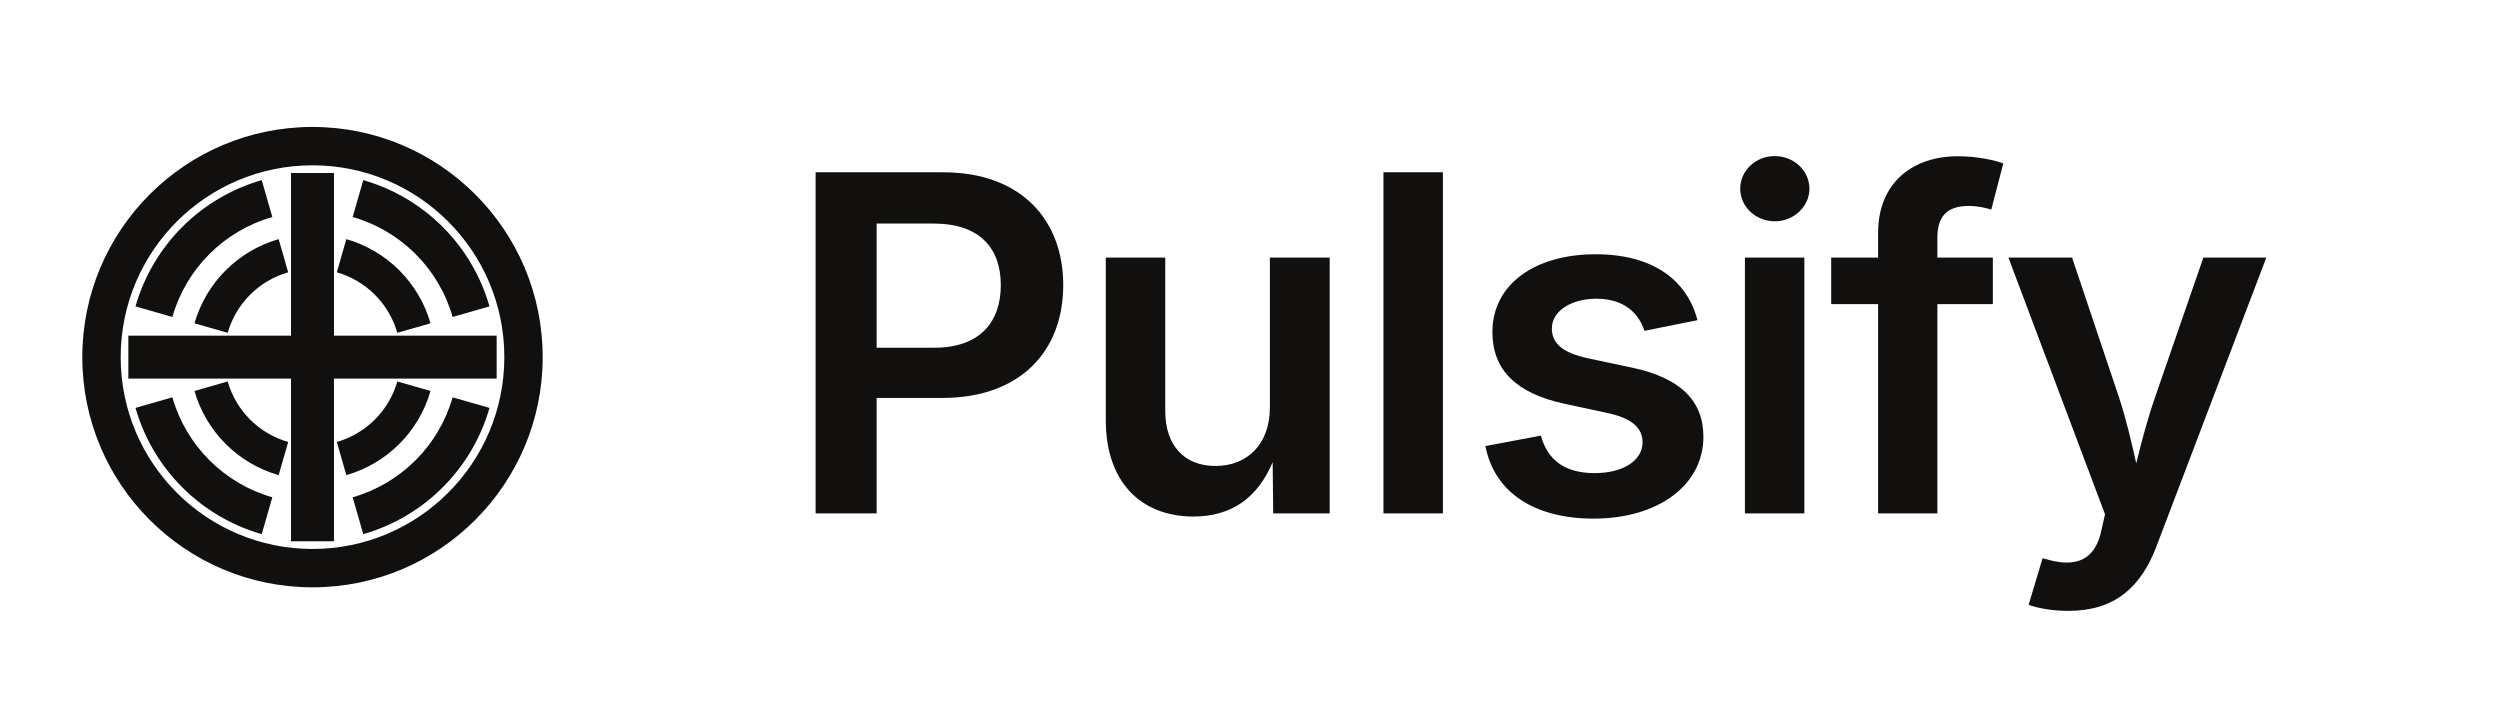
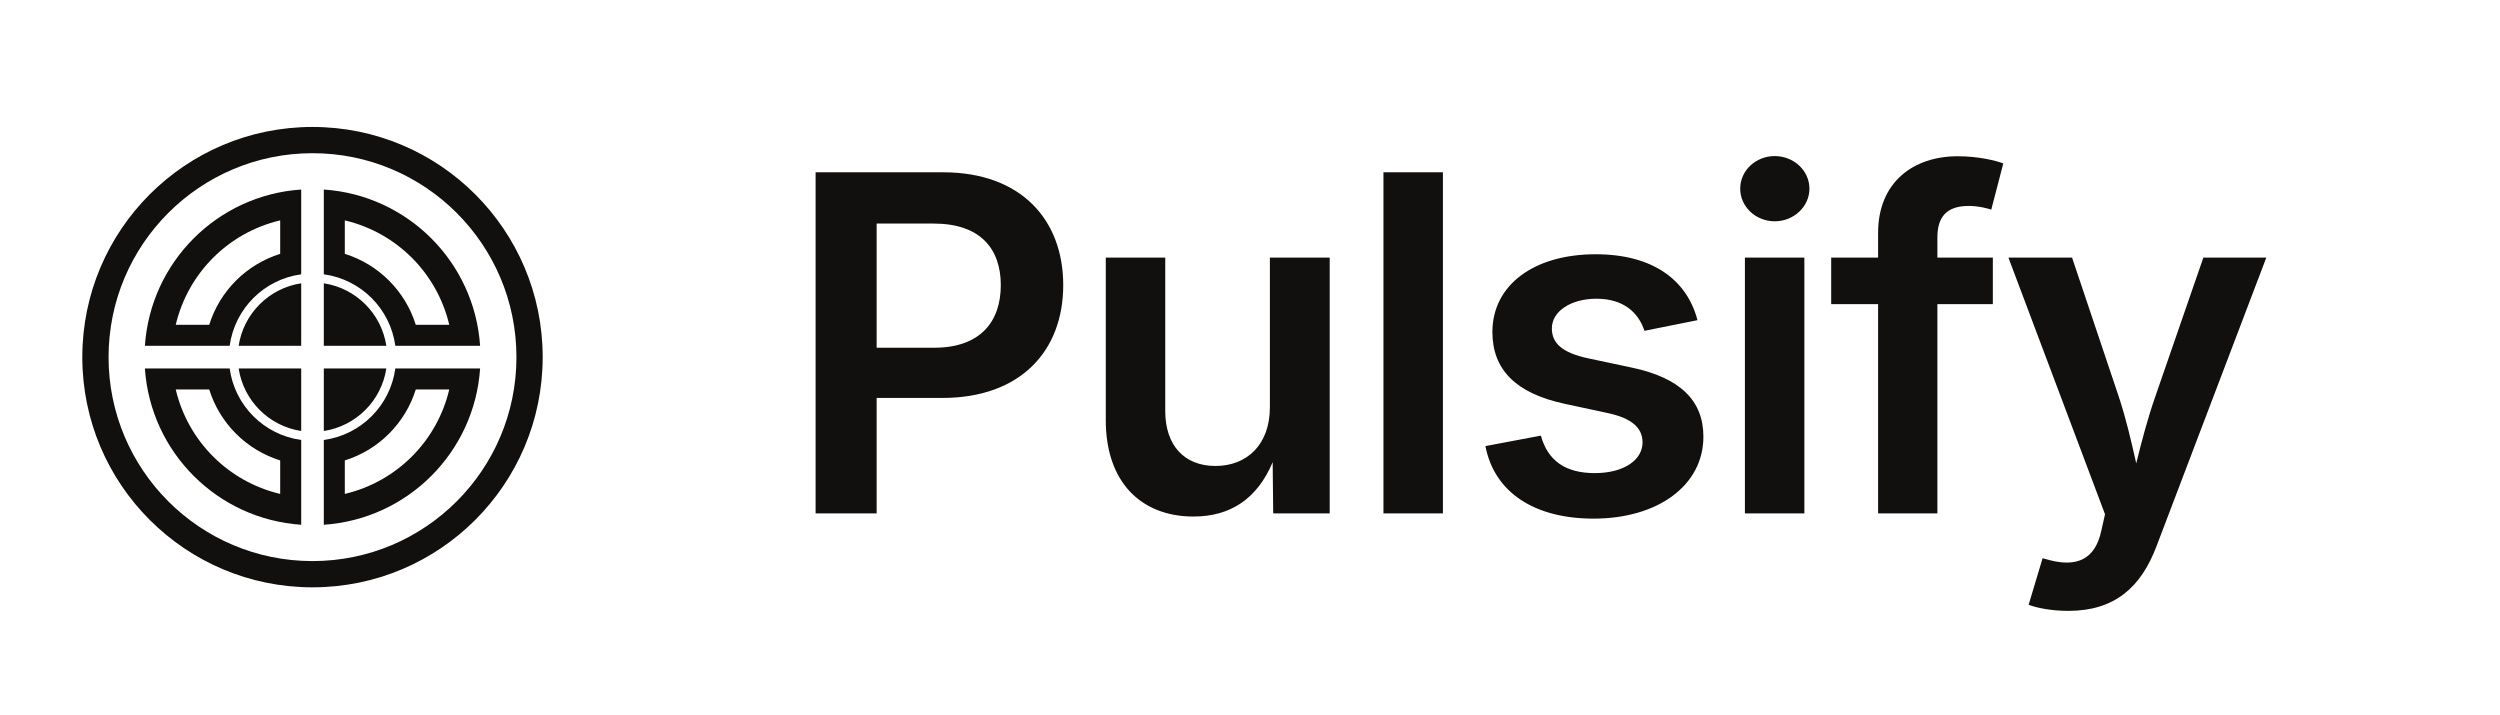
<svg xmlns="http://www.w3.org/2000/svg" viewBox="0 0 224 64" role="img" aria-label="Pulsify">
-   <path fill="#11100f" fill-rule="evenodd" d="M32 2A30 30 0 1 1 31.999 62A30 30 0 0 1 32 2ZM32 7A25 25 0 1 0 32.001 57A25 25 0 0 0 32 7ZM29.2 8H34.8V29.2H56V34.8H34.8V56H29.2V34.8H8V29.2H29.2ZM38.615 8.93A24 24 0 0 1 55.07 25.385L50.264 26.763A19 19 0 0 0 37.237 13.736ZM36.41 16.62A16 16 0 0 1 47.38 27.59L43.055 28.83A11.5 11.5 0 0 0 35.17 20.945ZM55.07 38.615A24 24 0 0 1 38.615 55.07L37.237 50.264A19 19 0 0 0 50.264 37.237ZM47.38 36.41A16 16 0 0 1 36.41 47.38L35.17 43.055A11.5 11.5 0 0 0 43.055 35.17ZM25.385 55.07A24 24 0 0 1 8.93 38.615L13.736 37.237A19 19 0 0 0 26.763 50.264ZM27.59 47.38A16 16 0 0 1 16.62 36.41L20.945 35.17A11.5 11.5 0 0 0 28.83 43.055ZM8.93 25.385A24 24 0 0 1 25.385 8.93L26.763 13.736A19 19 0 0 0 13.736 26.763ZM16.62 27.59A16 16 0 0 1 27.59 16.62L28.83 20.945A11.5 11.5 0 0 0 20.945 28.83Z" transform="translate(6 10) scale(.6875)" />
+   <path fill="#11100f" fill-rule="evenodd" d="M32 2A30 30 0 1 1 31.999 62A30 30 0 0 1 32 2ZM32 5.421A26.579 26.579 0 1 0 32.001 58.579A26.579 26.579 0 0 0 32 5.421ZM33.474 10.155A21.895 21.895 0 0 1 53.845 30.526L42.795 30.526A10.895 10.895 0 0 0 33.474 21.205ZM36.211 14.175A18.316 18.316 0 0 1 49.825 27.789L45.462 27.789A14.105 14.105 0 0 0 36.211 18.538ZM33.474 30.526L33.474 22.375A9.737 9.737 0 0 1 41.625 30.526ZM30.526 10.155A21.895 21.895 0 0 0 10.155 30.526L21.205 30.526A10.895 10.895 0 0 1 30.526 21.205ZM27.789 14.175A18.316 18.316 0 0 0 14.175 27.789L18.538 27.789A14.105 14.105 0 0 1 27.789 18.538ZM30.526 30.526L30.526 22.375A9.737 9.737 0 0 0 22.375 30.526ZM30.526 53.845A21.895 21.895 0 0 1 10.155 33.474L21.205 33.474A10.895 10.895 0 0 0 30.526 42.795ZM27.789 49.825A18.316 18.316 0 0 1 14.175 36.211L18.538 36.211A14.105 14.105 0 0 0 27.789 45.462ZM30.526 33.474L30.526 41.625A9.737 9.737 0 0 1 22.375 33.474ZM33.474 53.845A21.895 21.895 0 0 0 53.845 33.474L42.795 33.474A10.895 10.895 0 0 1 33.474 42.795ZM36.211 49.825A18.316 18.316 0 0 0 49.825 36.211L45.462 36.211A14.105 14.105 0 0 1 36.211 45.462ZM33.474 33.474L33.474 41.625A9.737 9.737 0 0 0 41.625 33.474Z" transform="translate(6 10) scale(.6875)" />
  <text x="70" y="46" fill="#11100f" font-family="Inter, Arial, sans-serif" font-size="42" font-weight="600" letter-spacing="-0.84">Pulsify</text>
</svg>
